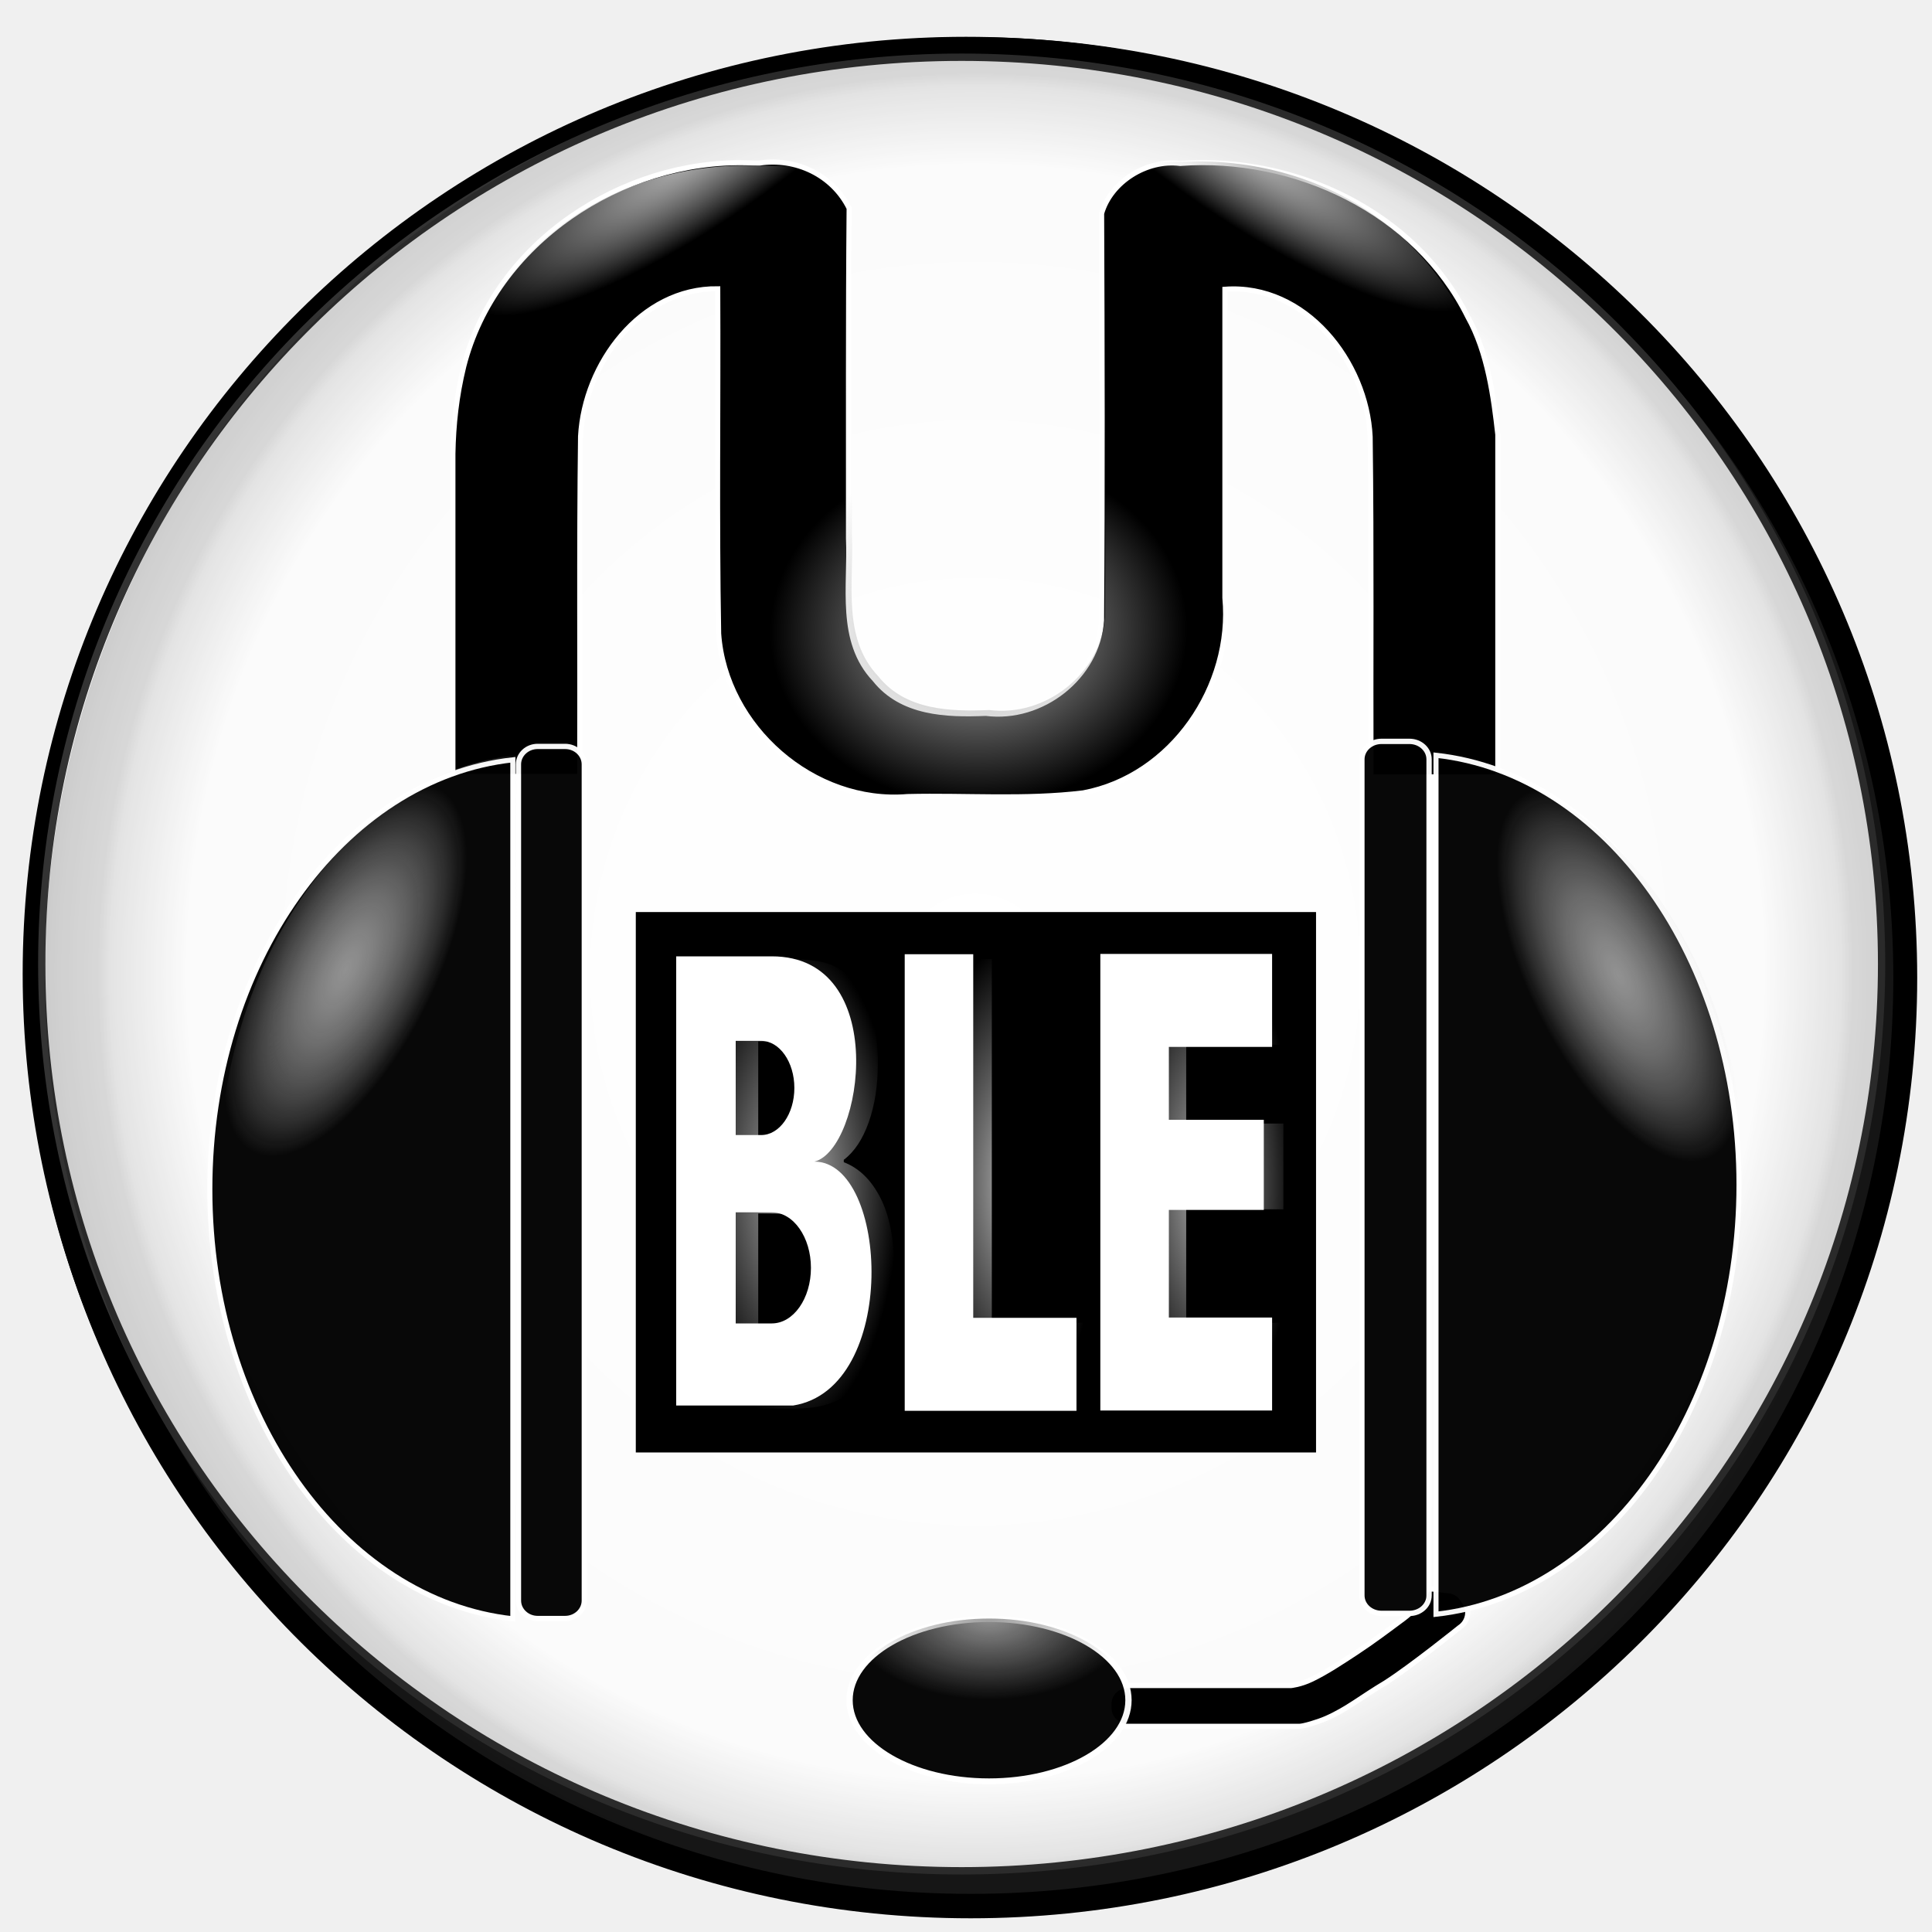
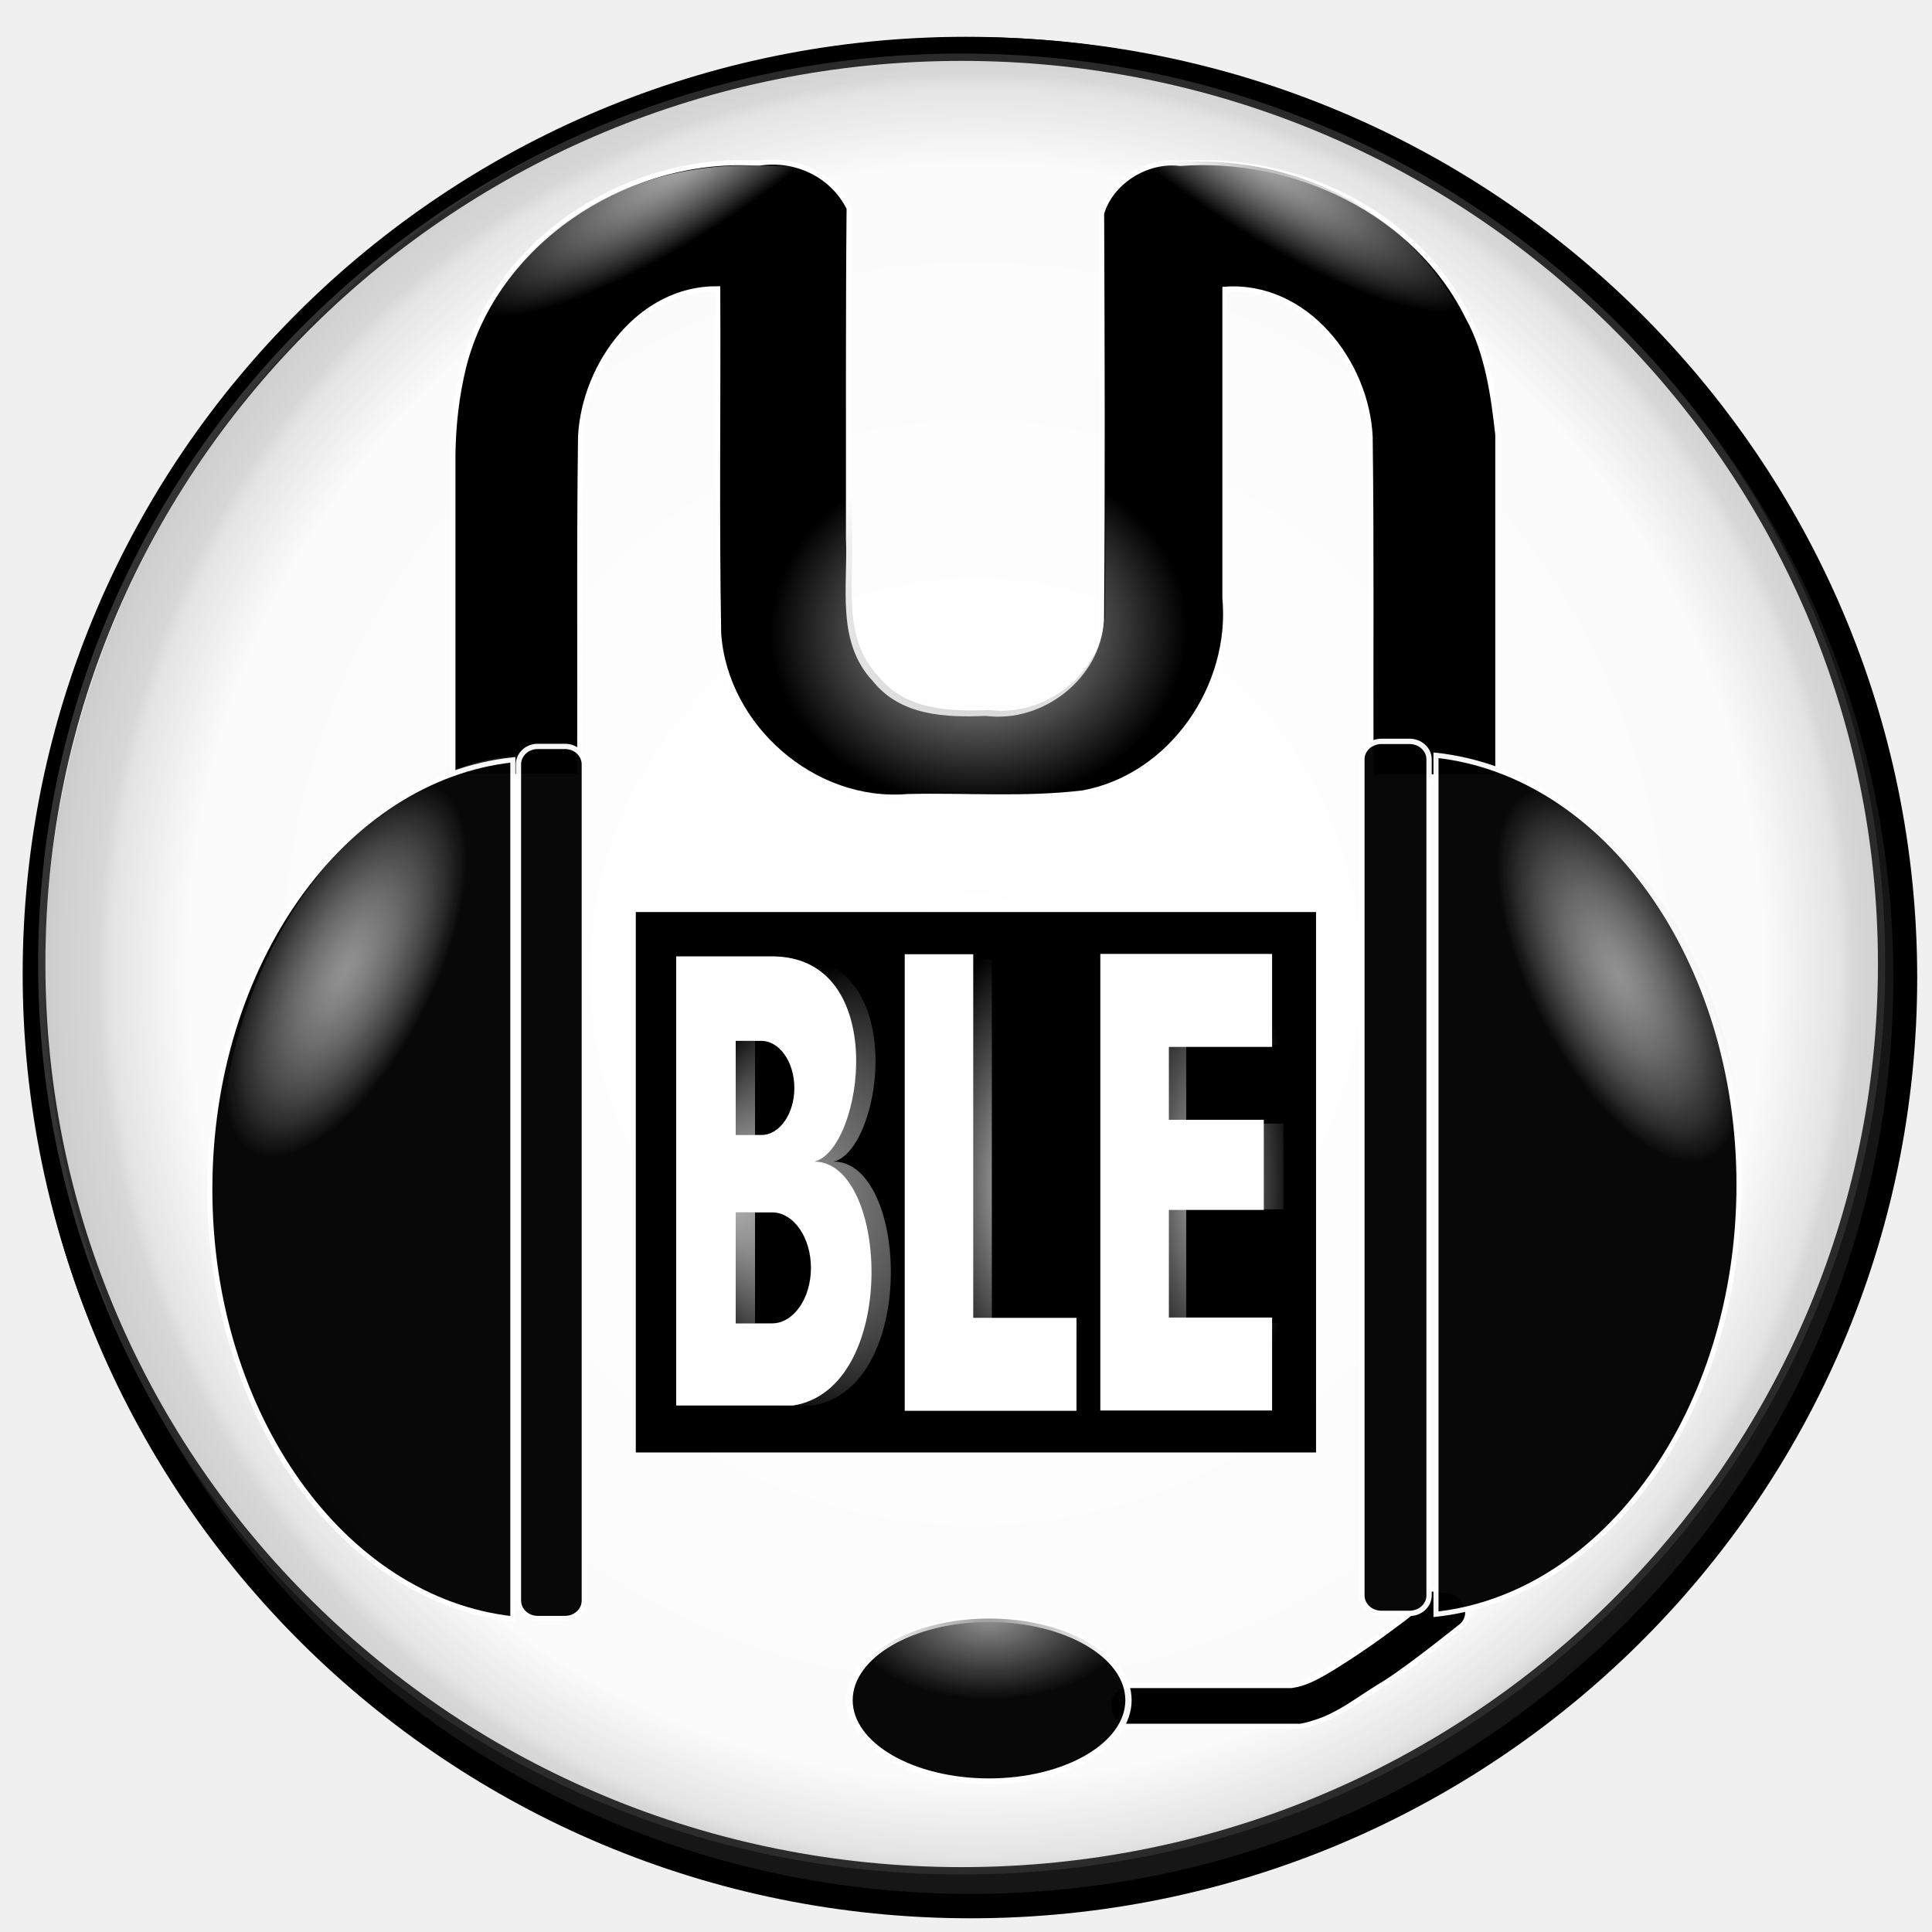
<svg xmlns="http://www.w3.org/2000/svg" xmlns:xlink="http://www.w3.org/1999/xlink" width="400" height="400" id="svg2" version="1.0" style="display:inline">
  <defs id="defs4">
    <linearGradient id="linearGradient4117">
      <stop style="stop-color:#000000;stop-opacity:0;" offset="0" id="stop4119" />
      <stop id="stop4125" offset="0.817" style="stop-color:#000000;stop-opacity:0.02;" />
      <stop style="stop-color:#000000;stop-opacity:0.145;" offset="0.899" id="stop4127" />
      <stop id="stop4129" offset="0.912" style="stop-color:#000000;stop-opacity:0.208;" />
      <stop style="stop-color:#000000;stop-opacity:0.251;" offset="0.956" id="stop4131" />
      <stop style="stop-color:#000000;stop-opacity:0.333;" offset="1" id="stop4121" />
    </linearGradient>
    <linearGradient id="linearGradient3972">
      <stop style="stop-color:#b3b3b3;stop-opacity:1;" offset="0" id="stop3974" />
      <stop style="stop-color:#b3b3b3;stop-opacity:0;" offset="1" id="stop3976" />
    </linearGradient>
    <radialGradient xlink:href="#linearGradient1125-2" id="radialGradient1131-6" cx="333.528" cy="217.583" fx="333.528" fy="217.583" r="29.875" gradientTransform="matrix(-0.9512244,-0.3797341,-0.7900464,1.979046,561.7755,-104.7763)" gradientUnits="userSpaceOnUse" />
    <linearGradient id="linearGradient1125-2">
      <stop style="stop-color:#e6e6e6;stop-opacity:1;" offset="0" id="stop1127-4" />
      <stop style="stop-color:#e6e6e6;stop-opacity:0;" offset="1" id="stop1129-5" />
    </linearGradient>
    <radialGradient xlink:href="#linearGradient961-9" id="radialGradient967-9" cx="172.614" cy="303.206" fx="172.614" fy="303.206" r="22.63" gradientTransform="matrix(1,0,0,0.6332855,0,119.4992)" gradientUnits="userSpaceOnUse" />
    <linearGradient id="linearGradient961-9">
      <stop style="stop-color:#999999;stop-opacity:1;" offset="0" id="stop963-8" />
      <stop style="stop-color:#999999;stop-opacity:0;" offset="1" id="stop965-3" />
    </linearGradient>
    <radialGradient xlink:href="#linearGradient1125-6" id="radialGradient1131-8" cx="335.086" cy="219.037" fx="335.086" fy="219.037" r="29.875" gradientTransform="matrix(0.5465918,-0.2774067,0.6404924,1.262002,11.60765,18.44479)" gradientUnits="userSpaceOnUse" />
    <linearGradient id="linearGradient1125-6">
      <stop style="stop-color:#969696;stop-opacity:1;" offset="0" id="stop1127-9" />
      <stop style="stop-color:#e6e6e6;stop-opacity:0;" offset="1" id="stop1129-8" />
    </linearGradient>
    <radialGradient r="38.625" fy="25.979" fx="250.46" cy="25.979" cx="250.46" gradientTransform="matrix(-1.186447,0.7950099,0.2118051,0.3160909,435.3881,-174.971)" gradientUnits="userSpaceOnUse" id="radialGradient1193-8" xlink:href="#linearGradient1117-8-2" />
    <linearGradient id="linearGradient1117-8-2">
      <stop style="stop-color:#afafaf;stop-opacity:1;" offset="0" id="stop1119-1-6" />
      <stop style="stop-color:#e6e6e6;stop-opacity:0;" offset="1" id="stop1121-2-2" />
    </linearGradient>
    <linearGradient id="linearGradient1284-7">
      <stop style="stop-color:#bebebe;stop-opacity:1;" offset="0" id="stop1286-8" />
      <stop style="stop-color:#b3b3b3;stop-opacity:0;" offset="1" id="stop1288-0" />
    </linearGradient>
    <radialGradient r="103.516" fy="230.123" fx="458.028" cy="230.123" cx="458.028" gradientTransform="matrix(0.4173411,-0.01064379,0.00887794,0.3481026,9.439031,55.32145)" gradientUnits="userSpaceOnUse" id="radialGradient1847" xlink:href="#linearGradient1284-7" />
    <linearGradient id="linearGradient1117-8-2-0">
      <stop style="stop-color:#afafaf;stop-opacity:1;" offset="0" id="stop1119-1-6-8" />
      <stop style="stop-color:#e6e6e6;stop-opacity:0;" offset="1" id="stop1121-2-2-9" />
    </linearGradient>
    <radialGradient r="38.625" fy="25.979" fx="250.46" cy="25.979" cx="250.46" gradientTransform="matrix(1.186447,0.7950099,-0.2118051,0.3160909,-32.88713,-175.8174)" gradientUnits="userSpaceOnUse" id="radialGradient2262" xlink:href="#linearGradient1117-8-2-0" />
    <linearGradient id="linearGradient1125-6-2">
      <stop style="stop-color:#969696;stop-opacity:1;" offset="0" id="stop1127-9-0" />
      <stop style="stop-color:#e6e6e6;stop-opacity:0;" offset="1" id="stop1129-8-5" />
    </linearGradient>
    <radialGradient r="29.875" fy="219.037" fx="335.086" cy="219.037" cx="335.086" gradientTransform="matrix(-0.5465918,-0.2774067,-0.6404924,1.262002,394.9712,17.34093)" gradientUnits="userSpaceOnUse" id="radialGradient2300" xlink:href="#linearGradient1125-6-2" />
-     <radialGradient xlink:href="#linearGradient3972" id="radialGradient3978" cx="171.234" cy="217.677" fx="171.234" fy="217.677" r="19.572" gradientTransform="matrix(1,0,0,1.278095,0,-60.53503)" gradientUnits="userSpaceOnUse" />
+     <radialGradient xlink:href="#linearGradient3972" id="radialGradient3978" cx="9.0" cy="10.0" fx="1.0" fy="10.0" r="10.0" gradientUnits="userSpaceOnUse" />
    <radialGradient xlink:href="#linearGradient3972" id="radialGradient3980" cx="212.031" cy="217.677" fx="212.031" fy="217.677" r="16.494" gradientTransform="matrix(1,0,0,1.516613,0,-112.455)" gradientUnits="userSpaceOnUse" />
    <radialGradient xlink:href="#linearGradient3972" id="radialGradient3982" cx="248.859" cy="217.677" fx="248.859" fy="217.677" r="16.697" gradientTransform="matrix(1,0,0,1.498163,0,-108.4389)" gradientUnits="userSpaceOnUse" />
    <radialGradient xlink:href="#linearGradient4117" id="radialGradient4123" cx="206.644" cy="214.435" fx="206.644" fy="214.435" r="190.25" gradientTransform="matrix(0.9726723,0.01617535,-0.01665626,0.9747386,9.218786,2.074391)" gradientUnits="userSpaceOnUse" />
  </defs>
  <g id="layer1" transform="translate(0,-652.3622)" style="display:inline">
    <path style="fill:#1a1a1a;stroke:#000000;stroke-width:4.576;stroke-linejoin:round;stroke-miterlimit:4;stroke-opacity:1;stroke-dasharray:none;display:inline" id="path26" d="M 385.625,214.435 A 178.981,174.047 0 0 1 206.644,388.482 178.981,174.047 0 0 1 27.663,214.435 178.981,174.047 0 0 1 206.644,40.387 178.981,174.047 0 0 1 385.625,214.435 Z" transform="matrix(1.081104,0,0,1.104349,-22.4376,617.9761)" />
    <path style="opacity:0;fill:#ffffff;fill-opacity:1;fill-rule:evenodd;stroke:none;display:inline" id="path26-9-9-8-6" d="M 385.625,214.435 A 178.981,174.047 0 0 1 206.644,388.482 178.981,174.047 0 0 1 27.663,214.435 178.981,174.047 0 0 1 206.644,40.387 178.981,174.047 0 0 1 385.625,214.435 Z" transform="matrix(1.070643,0,0,1.100993,-22.08154,583.6197)" />
    <path style="opacity:0.9;fill:#ffffff;stroke:none;display:inline" id="path26-9-0" d="M 385.625,214.435 A 178.981,174.047 0 0 1 206.644,388.482 178.981,174.047 0 0 1 27.663,214.435 178.981,174.047 0 0 1 206.644,40.387 178.981,174.047 0 0 1 385.625,214.435 Z" transform="matrix(1.042274,0,0,1.069501,-13.73554,622.7446)" />
    <path style="fill:#ffffff;stroke:#333333;stroke-width:1.413;stroke-linejoin:round;stroke-miterlimit:4;stroke-opacity:1;stroke-dasharray:none;display:inline" id="path26-9" d="M 385.625,214.435 A 178.981,174.047 0 0 1 206.644,388.482 178.981,174.047 0 0 1 27.663,214.435 178.981,174.047 0 0 1 206.644,40.387 178.981,174.047 0 0 1 385.625,214.435 Z" transform="matrix(1.064126,0,0,1.078684,-20.79426,620.6444)" />
    <path style="fill:none;stroke:#000000;stroke-width:1.83;stroke-linejoin:round;stroke-miterlimit:4;stroke-opacity:1;stroke-dasharray:none;display:inline" id="path26-8" d="M 385.625,214.435 A 178.981,174.047 0 0 1 206.644,388.482 178.981,174.047 0 0 1 27.663,214.435 178.981,174.047 0 0 1 206.644,40.387 178.981,174.047 0 0 1 385.625,214.435 Z" transform="matrix(1.085663,0,0,1.109006,-24.34547,616.2074)" />
  </g>
  <g id="layer6" style="display:inline">
    <path style="opacity:0.75;fill:url(#radialGradient4123);fill-opacity:1;stroke:none;display:inline" id="path26-9-5" d="m 385.625,214.435 a 178.981,174.047 0 1 1 -357.962,0 178.981,174.047 0 1 1 357.962,0 z" transform="matrix(1.076491,0,0,1.100935,-20.51367,-34.69552)" />
  </g>
  <g id="layer4" style="display:inline">
    <path style="fill:#000000;fill-opacity:1;fill-rule:evenodd;stroke:#ffffff" d="m 152.406,31.61 c -24.652,-0.615 -49.623,15.705 -55.853,40.126 -1.451,5.92 -2.043,11.533 -2.147,17.251 0,21.208 0,42.415 0,63.623 8.333,0 16.667,0 25,0 0.088,-22.382 -0.127,-44.644 0.17,-67.072 0.769,-14.243 11.773,-29.258 27.049,-29.084 0.112,22.669 -0.229,45.351 0.18,68.011 1.303,18.426 18.762,33.676 37.243,32.114 11.546,-0.28 23.178,0.673 34.648,-0.725 17.466,-3.274 29.553,-21.063 27.929,-38.449 0,-20.286 0,-40.571 0,-60.857 15.888,-1.16 27.938,14.263 28.642,29.084 0.295,22.427 0.083,44.692 0.17,67.072 8.333,0 16.667,0 25,0 0,-22.5 0,-45 0,-67.5 -0.818,-7.276 -1.972,-16.18 -5.915,-23.198 -10.229,-20.751 -34.153,-31.948 -56.717,-30.261 -6.591,-0.837 -13.681,3.62 -15.487,9.867 0.109,26.739 0.186,53.486 -0.015,80.22 -0.753,11.2 -11.79,19.764 -22.805,18.342 -7.792,0.339 -16.594,0.014 -21.908,-6.682 -7.162,-7.57 -4.763,-18.405 -5.184,-27.812 0.019,-21.719 -0.071,-43.418 0.125,-65.1 -3.259,-6.591 -10.503,-9.994 -17.679,-8.912 l -1.188,-0.016 -1.258,-0.04 2.5e-4,0 z" id="rect1019" transform="matrix(1.05,0,0,1.05,-5.355513,0.5095527)" />
    <path style="opacity:0.967;fill:url(#radialGradient1131-6);fill-opacity:1;fill-rule:evenodd;stroke:none;display:inline" d="m 107.27,156.262 0,177.844 c -35.128,-3.853 -62.737,-42.188 -62.737,-88.922 0,-46.734 27.609,-85.068 62.737,-88.922 z" id="path833-1-4" />
  </g>
  <g id="layer2" style="display:inline">
    <path style="fill:#000000;fill-opacity:1;fill-rule:evenodd;stroke:#ffffff" d="m 290.424,313.156 c -0.699,-0.007 -3.311,-0.575 -3.94,-0.167 0,0 -1.036,3.017 -4.604,5.673 -3.133,2.331 -6.108,4.566 -9.295,6.663 -2.862,1.882 -5.933,3.918 -8.81,5.302 -2.264,1.09 -4.114,1.248 -4.114,1.248 l -32.22,0 c -2.013,0 -3.662,1.587 -3.662,3.562 l 0,0.875 c 0,1.975 1.649,3.594 3.662,3.594 l 33.879,0 c 0.78,0 3.597,-0.82 5.272,-1.555 4.177,-1.833 6.899,-4.166 11.71,-7.027 5.114,-3.271 14.573,-10.886 14.573,-10.886 1.68,-1.088 2.128,-3.289 1.019,-4.938 l -0.478,-0.75 c -0.693,-1.03 -1.828,-1.582 -2.993,-1.594 z" id="rect134" transform="matrix(1.05,0,0,1.05,-5.355513,0.5095527)" />
    <path style="opacity:0.967;fill:#000000;fill-opacity:1;fill-rule:evenodd;stroke:#ffffff" d="m 288.25,148.438 0,169.375 C 321.705,314.143 348,277.633 348,233.125 c 0,-44.508 -26.295,-81.018 -59.75,-84.688 z" id="path833" transform="matrix(1.05,0,0,1.05,-5.355513,0.5095527)" />
    <path style="opacity:0.967;fill:#000000;fill-opacity:1;fill-rule:evenodd;stroke:#ffffff;display:inline" d="m 106.224,149.337 0,169.375 c -33.455,-3.67 -59.75,-40.179 -59.75,-84.688 0,-44.508 26.295,-81.018 59.75,-84.688 z" id="path833-2" transform="matrix(1.05,0,0,1.05,-5.355513,0.5095527)" />
    <path style="opacity:0.967;fill:#000000;fill-opacity:1;fill-rule:evenodd;stroke:#ffffff" id="path906" d="m 194.744,325.864 a 22.13,13.831 0 1 1 -44.26,0 22.13,13.831 0 1 1 44.26,0 z" transform="matrix(1.304789,0,0,1.21464,-20.46069,-43.79968)" />
    <rect style="opacity:0.967;fill:#000000;fill-opacity:1;fill-rule:evenodd;stroke:#ffffff;stroke-width:1.054;display:inline" id="rect908-1" width="13.329" height="171.946" x="274.718" y="146.09" rx="3.888" ry="3.54" transform="matrix(1.043334,0,0,1.050017,-4.656294,0.09487302)" />
    <rect style="opacity:0.967;fill:#000000;fill-opacity:1;fill-rule:evenodd;stroke:#ffffff;stroke-width:1.043;display:inline" id="rect908-1-6" width="13.063" height="171.957" x="106.561" y="147.085" rx="3.81" ry="3.54" transform="matrix(1.043334,0,0,1.050017,-3.834759,0.09487302)" />
  </g>
  <g id="layer3" style="display:inline">
    <rect style="fill:#000000;fill-opacity:1;fill-rule:evenodd;stroke:none" id="rect287" width="140.835" height="111.885" x="131.636" y="188.831" />
-     <path id="path1297-8" style="font-size:64px;font-style:normal;font-variant:normal;font-weight:bold;font-stretch:normal;text-align:center;text-anchor:middle;fill:url(#radialGradient3978);fill-opacity:1;stroke:none;display:inline;font-family:Tahoma;-inkscape-font-specification:Tahoma Bold" d="m 189.844,226.693 c -4e-5,2.313 -0.438,4.344 -1.312,6.094 c -0.875,1.75 -2.052,3.198 -3.531,4.344 c -1.75,1.375 -3.672,2.354 -5.766,2.938 c -2.094,0.583 -4.755,0.875 -7.984,0.875 l -18.625,0 l 0,-46.531 l 16.438,0 c 3.417,5e-5 6.005,0.13 7.766,0.391 c 1.76,0.26 3.411,0.807 4.953,1.641 c 1.667,0.896 2.911,2.094 3.734,3.594 c 0.823,1.5 1.234,3.229 1.234,5.188 c -4e-5,2.271 -0.568,4.292 -1.703,6.062 c -1.135,1.771 -2.703,3.073 -4.703,3.906 l 0,0.25 c 2.875,0.604 5.177,1.839 6.906,3.703 c 1.729,1.865 2.594,4.38 2.594,7.547 z M 174.875,207.568 c -3e-5,-0.75 -0.193,-1.521 -0.578,-2.312 c -0.385,-0.792 -0.984,-1.365 -1.797,-1.719 c -0.771,-0.333 -1.682,-0.516 -2.734,-0.547 c -1.052,-0.031 -2.62,-0.047 -4.703,-0.047 l -0.812,0 l 0,9.844 l 1.469,0 c 2,3e-5 3.401,-0.021 4.203,-0.062 c 0.802,-0.042 1.63,-0.26 2.484,-0.656 c 0.937,-0.437 1.583,-1.042 1.938,-1.812 c 0.354,-0.771 0.531,-1.667 0.531,-2.688 z m 2.938,18.906 c -3e-5,-1.437 -0.292,-2.562 -0.875,-3.375 c -0.583,-0.812 -1.458,-1.427 -2.625,-1.844 c -0.708,-0.271 -1.682,-0.422 -2.922,-0.453 c -1.24,-0.031 -2.901,-0.047 -4.984,-0.047 l -2.156,0 l 0,11.656 l 0.625,0 c 3.042,1e-5 5.146,-0.021 6.312,-0.062 c 1.167,-0.042 2.354,-0.323 3.562,-0.844 c 1.062,-0.458 1.839,-1.13 2.328,-2.016 c 0.49,-0.885 0.734,-1.891 0.734,-3.016 z" transform="matrix(1.100722,0,0,2.000072,-23.8118,-190.2807)" />
+     <path id="path1297-8" style="fill:url(#radialGradient3978);fill-rule:evenodd;fill-opacity:1;stroke:none" d="        M 4.4,18.6        h -4.4        v -18.6        h 4.5        c 5.6 0.0 4.3 8 2 8.5        c 3.5 0.0 4.0 9.4 -1 10.1        z        M 2.8,7.4        v -3.9        h 1.2        a 0.8 1.0 0 0 1 0 3.9        z        M 2.8,15.2        v -4.6        h 1.7        a 0.8 1.0 0 0 1 0 4.6        z        " transform="translate(144,198) scale(4.4, 5)" />
    <path id="path1297" style="fill:#ffffff;fill-rule:evenodd;fill-opacity:1;stroke:none" d="        M 4.4,18.6        h -4.4        v -18.6        h 4.5        c 5.6 0.0 4.3 8 2 8.5        c 3.5 0.0 4.0 9.4 -1 10.1        z        M 2.8,7.4        v -3.9        h 1.2        a 0.8 1.0 0 0 1 0 3.9        z        M 2.8,15.2        v -4.6        h 1.7        a 0.8 1.0 0 0 1 0 4.6        z        " transform="translate(140,198) scale(4.4, 5)" />
    <path id="path1299-8" style="font-size:64px;font-style:normal;font-variant:normal;font-weight:bold;font-stretch:normal;text-align:center;text-anchor:middle;fill:url(#radialGradient3980);fill-opacity:1;stroke:none;display:inline;font-family:Tahoma;-inkscape-font-specification:Tahoma Bold" d="m 227.562,240.943 l -31.062,0 l 0,-46.531 l 11.688,0 l 0,37.656 l 19.375,0 z" transform="matrix(1.100722,0,0,2.000072,-23.8118,-190.2807)" />
    <path style="fill:#ffffff;fill-opacity:1;stroke:none" d="m 187.312,197.562 l 0,94.531 l 14.125,0 l 0.062,0 l 21.375,0 l 0,-19.25 l -21.375,0 l 0,-75.281 l -14.188,0 z" id="rect3178" />
    <path id="path1301-2" style="font-size:64px;font-style:normal;font-variant:normal;font-weight:bold;font-stretch:normal;text-align:center;text-anchor:middle;fill:url(#radialGradient3982);fill-opacity:1;stroke:none;display:inline;font-family:Tahoma;-inkscape-font-specification:Tahoma Bold" d="m 233.125,240.943 l 0,-46.531 l 31.469,0 l 0,8.875 l -19.844,0 l 0,8.156 l 18.281,0 l 0,8.875 l -18.281,0 l 0,11.75 l 19.844,0 l 0,8.875 z" transform="matrix(1.100722,0,0,2.000072,-23.8118,-190.2807)" />
    <path style="fill:#ffffff;fill-opacity:1;stroke:none;display:inline" d="m 227.812,197.5 l 0,94.531 l 14.188,0 l 21.375,0 l 0,-19.25 l -21.375,0 L 242,250.5 l 19.656,0 l 0,-18.656 l -19.656,0 L 242,216.75 l 21.375,0 l 0,-19.25 l -21.375,0 l -0.062,0 l -14.125,0 z" id="rect3178-7" />
  </g>
  <g id="layer5" style="display:inline">
    <path style="fill:url(#radialGradient1847);fill-opacity:1;fill-rule:evenodd;stroke:none;display:inline" d="m 155.37,33.01 c -25.884,-0.646 -52.104,16.49 -58.645,42.133 -1.524,6.216 -2.145,12.11 -2.255,18.114 0,22.268 0,44.536 0,66.804 8.75,0 17.5,0 26.25,0 0.092,-23.501 -0.133,-46.876 0.179,-70.426 0.807,-14.955 12.362,-30.721 28.401,-30.539 0.118,23.802 -0.241,47.619 0.189,71.412 1.368,19.347 19.7,35.36 39.106,33.72 12.123,-0.294 24.337,0.707 36.38,-0.761 18.339,-3.438 31.031,-22.116 29.325,-40.372 0,-21.3 0,-42.6 0,-63.9 16.682,-1.218 29.334,14.976 30.074,30.539 0.31,23.549 0.087,46.927 0.179,70.426 8.75,0 17.5,0 26.25,0 0,-23.625 0,-47.25 0,-70.875 -0.859,-7.64 -2.07,-16.989 -6.211,-24.358 -10.74,-21.789 -35.861,-33.545 -59.553,-31.774 -6.921,-0.879 -14.366,3.801 -16.261,10.36 0.114,28.075 0.195,56.161 -0.016,84.231 -0.791,11.76 -12.38,20.752 -23.945,19.259 -8.182,0.355 -17.423,0.014 -23.004,-7.016 -7.52,-7.949 -5.001,-19.326 -5.443,-29.202 0.02,-22.805 -0.075,-45.589 0.131,-68.355 -3.422,-6.921 -11.028,-10.493 -18.563,-9.358 l -1.247,-0.017 -1.321,-0.042 2.6e-4,0 z" id="rect1019-2" />
    <path style="fill:url(#radialGradient1193-8);fill-opacity:1;fill-rule:evenodd;stroke:none;display:inline" d="m 154.532,34.269 c -31.655,0 -56.169,21.233 -59.981,48.759 l 26.972,0 c 3.645,-12.426 13.114,-21.517 24.511,-22.575 0.74,-0.7 1.772,-1.148 2.92,-1.148 l 26.611,0 0.098,-15.619 c 0,0 -2.378,-3.725 -4.298,-5.48 -2.175,-1.988 -5.112,-3.428 -8.006,-3.741 -2.425,-0.262 -5.2,-0.041 -8.827,-0.197 z" id="rect1019-7-4-1" />
    <path style="opacity:0.967;fill:url(#radialGradient967-9);fill-opacity:1;fill-rule:evenodd;stroke:none;display:inline" id="path906-4" d="m 194.744,325.864 a 22.13,13.831 0 1 1 -44.26,0 22.13,13.831 0 1 1 44.26,0 z" transform="matrix(1.304789,0,0,1.21464,-20.43351,-43.90748)" />
    <path style="opacity:0.967;fill:url(#radialGradient1131-8);fill-opacity:1;fill-rule:evenodd;stroke:none;display:inline" d="m 298.657,157.256 0,177.844 c 35.128,-3.853 62.737,-42.188 62.737,-88.922 0,-46.734 -27.609,-85.068 -62.737,-88.922 z" id="path833-1" />
    <path style="fill:url(#radialGradient2262);fill-opacity:1;fill-rule:evenodd;stroke:none;display:inline" d="m 247.969,33.422 c 31.655,0 56.169,21.233 59.981,48.759 l -26.972,0 C 277.334,69.756 267.865,60.664 256.467,59.607 c -0.74,-0.7 -1.772,-1.148 -2.92,-1.148 l -26.611,0 -0.098,-15.619 c 0,0 2.378,-3.725 4.298,-5.48 2.175,-1.988 5.112,-3.428 8.006,-3.741 2.425,-0.262 5.2,-0.041 8.827,-0.197 z" id="rect1019-7-4-1-2" />
    <path style="opacity:0.967;fill:url(#radialGradient2300);fill-opacity:1;fill-rule:evenodd;stroke:none;display:inline" d="m 107.922,156.152 0,177.844 c -35.128,-3.853 -62.737,-42.188 -62.737,-88.922 0,-46.734 27.609,-85.068 62.737,-88.922 z" id="path833-1-5" />
  </g>
</svg>
